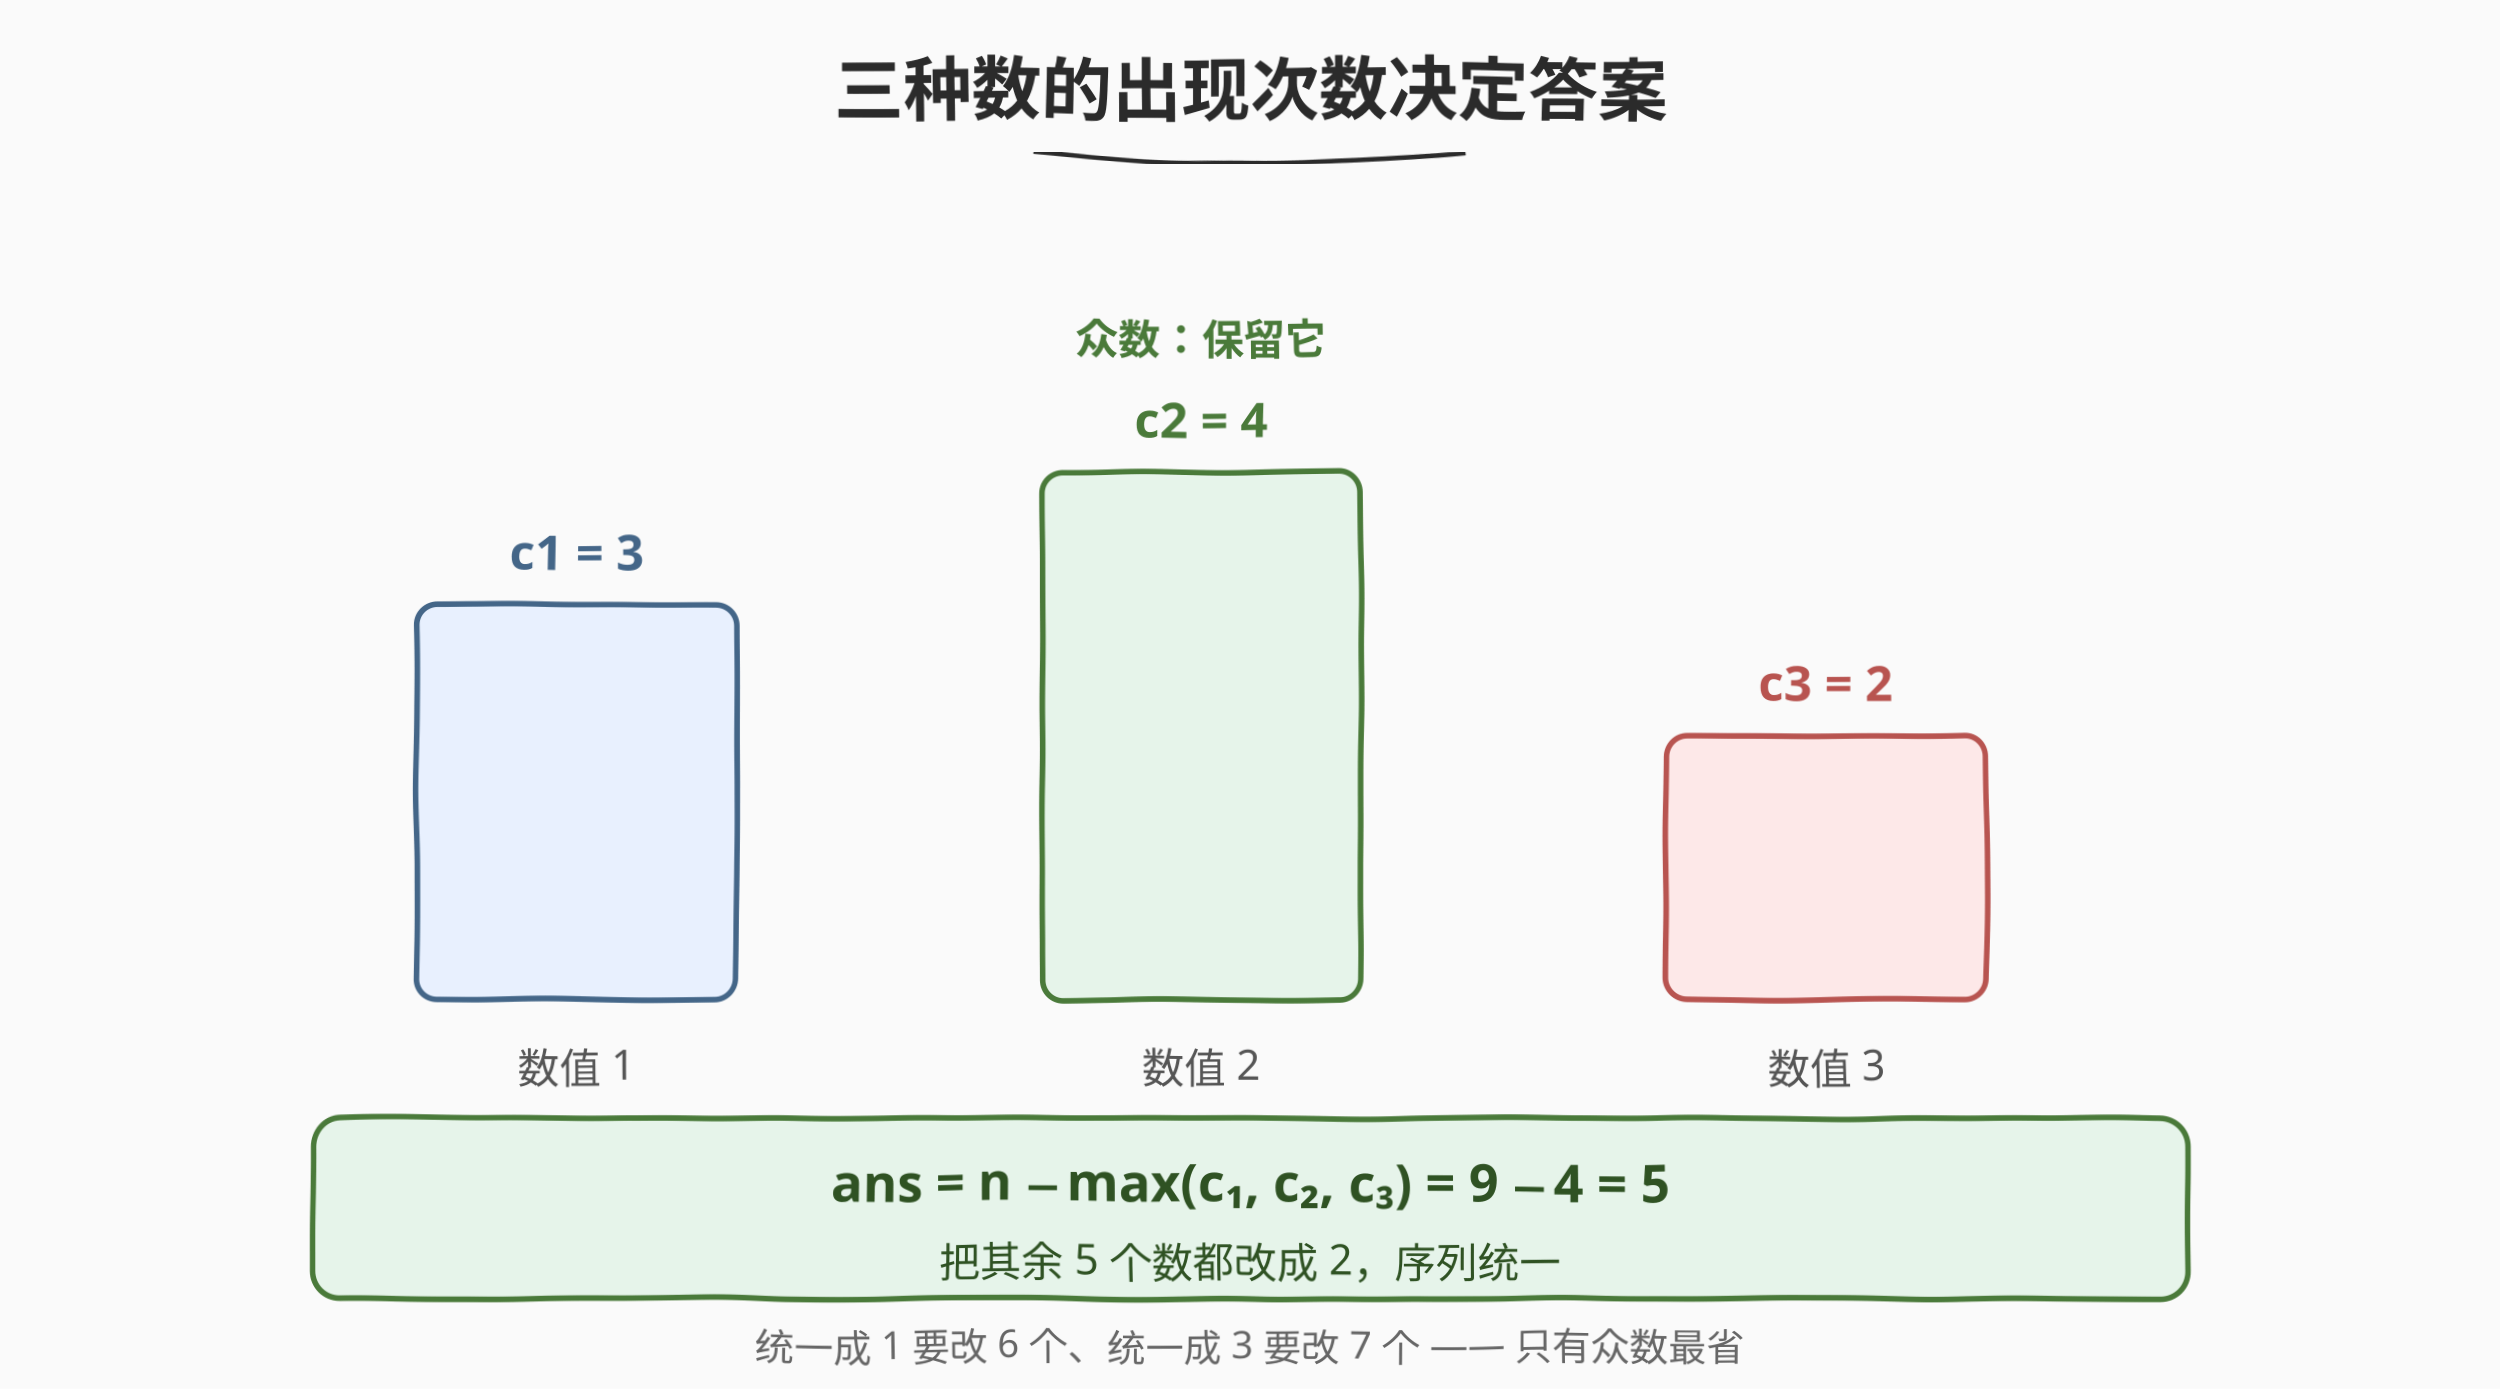
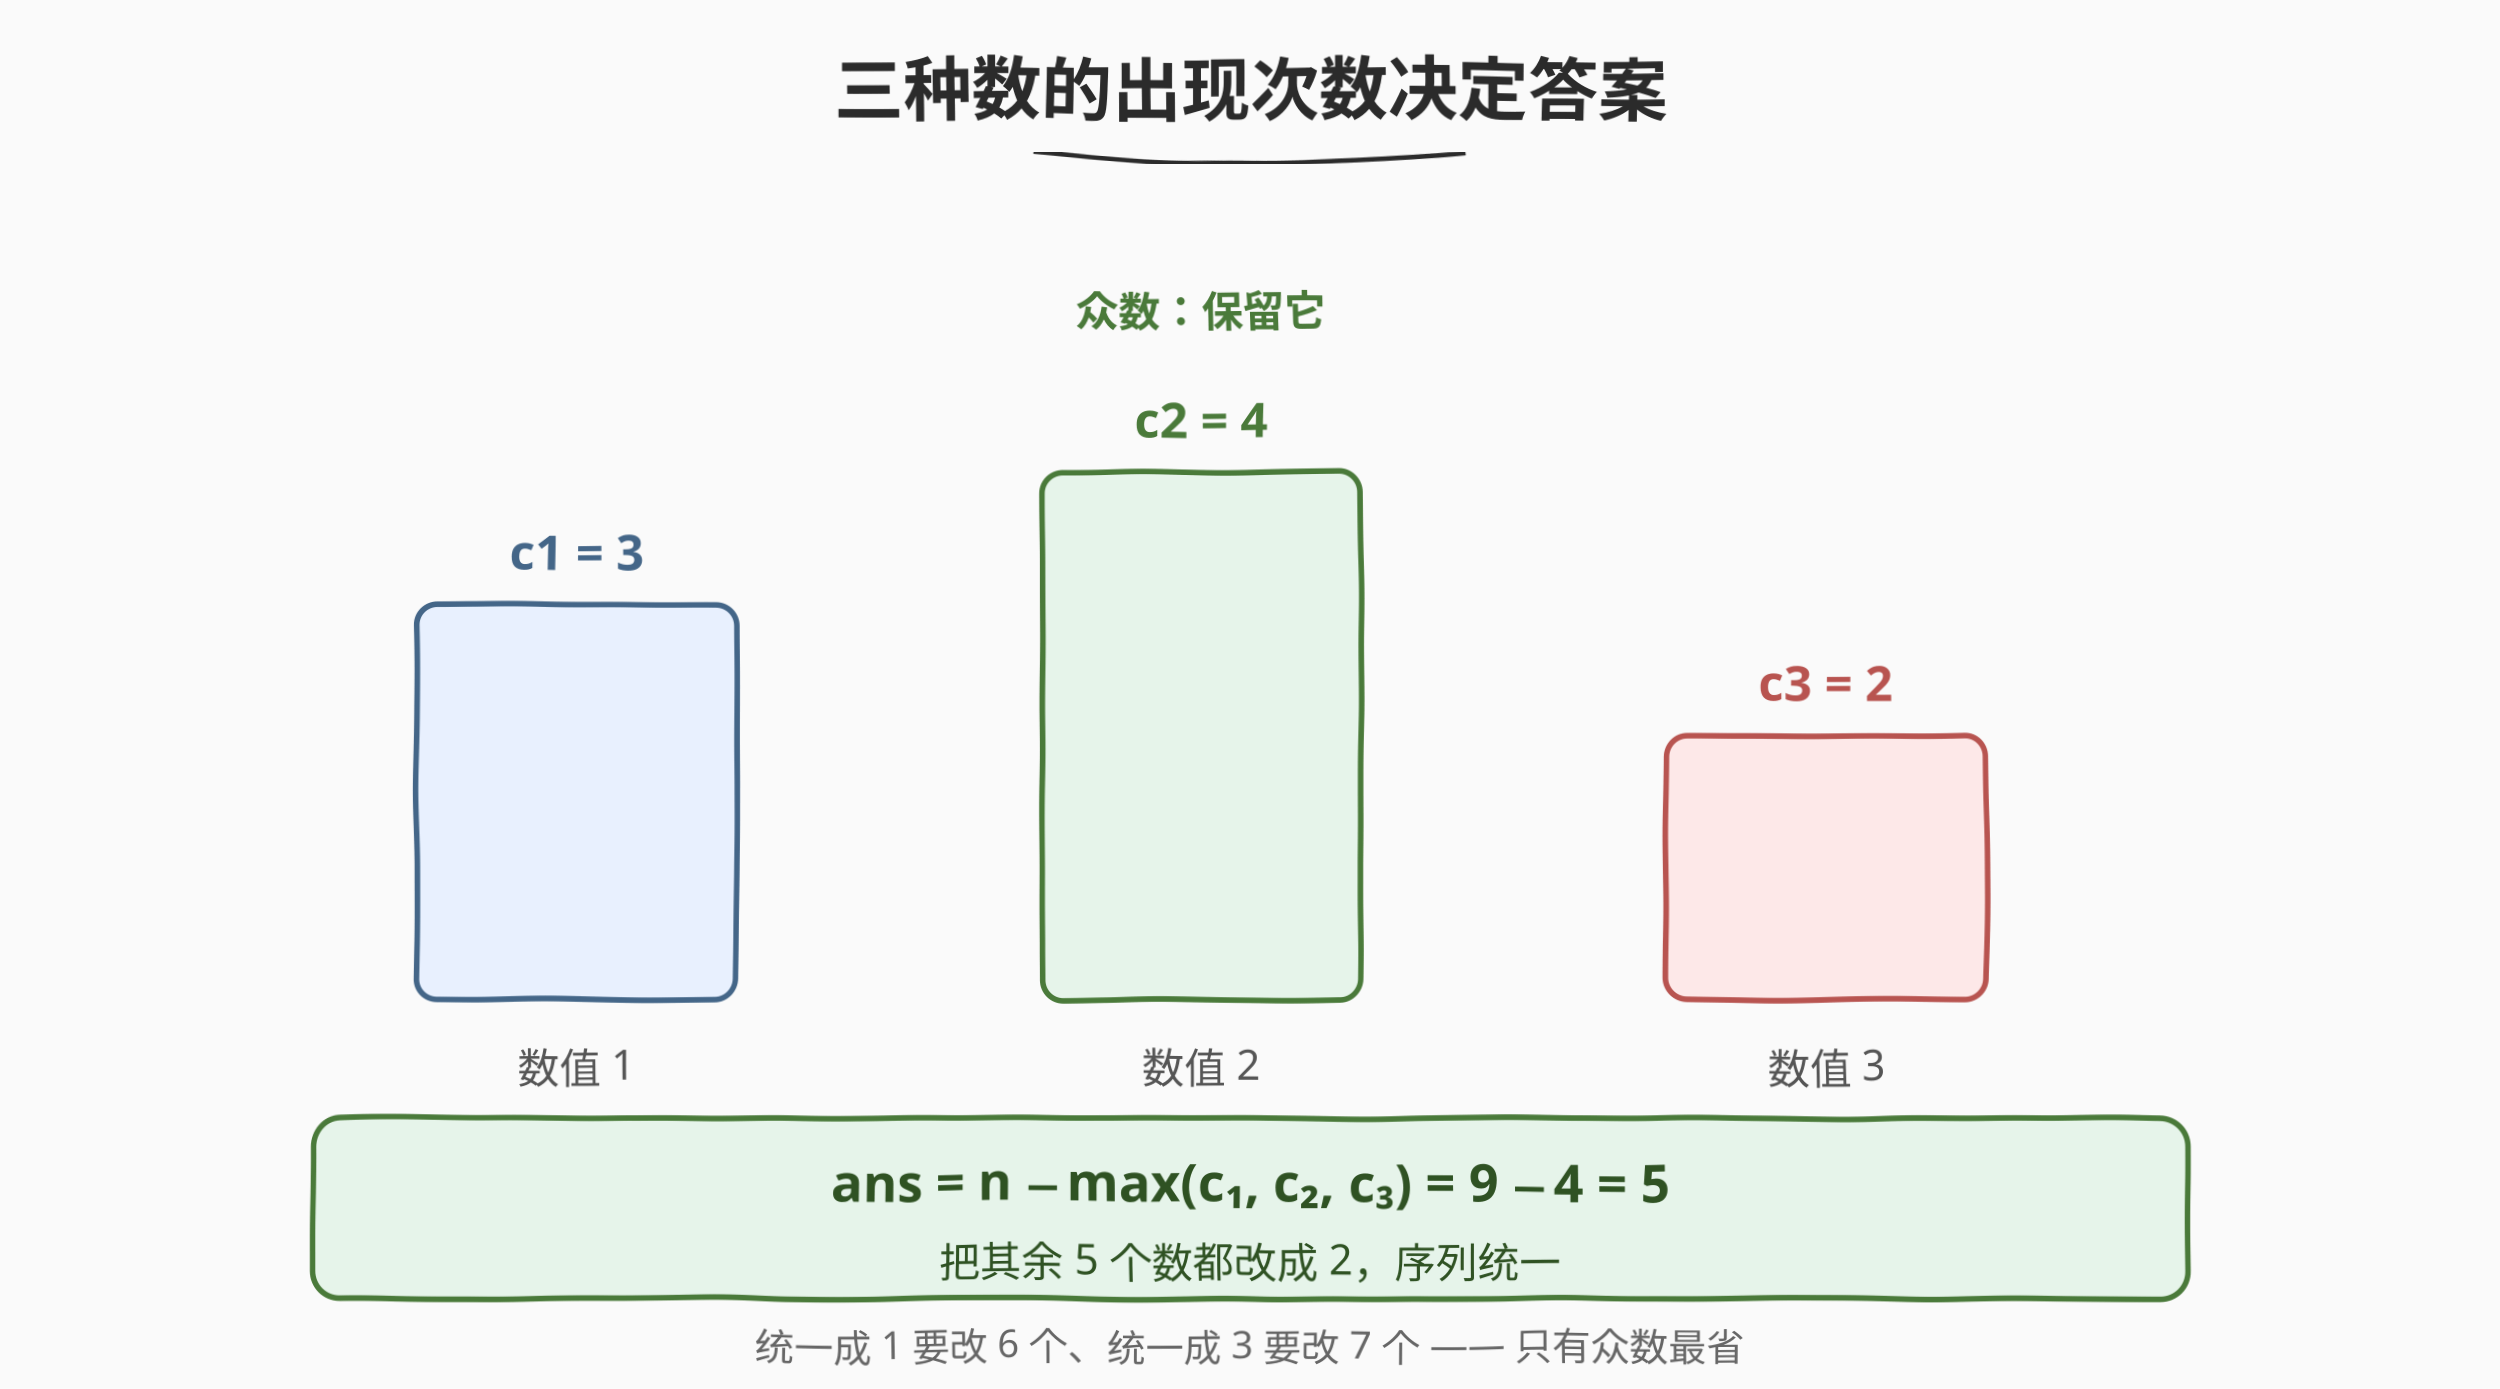
<svg xmlns="http://www.w3.org/2000/svg" width="720" height="400" viewBox="0 0 720 400" font-family="'Comic Sans MS','Marker Felt','Segoe UI','Kaiti SC',楷体,cursive">
  <defs>
    <filter id="rough2" x="-4%" y="-4%" width="108%" height="108%">
      <feTurbulence type="fractalNoise" baseFrequency="0.022" numOctaves="2" seed="11" />
      <feDisplacementMap in="SourceGraphic" scale="1.6" />
    </filter>
  </defs>
  <rect width="720" height="400" fill="#fafafa" />
  <text x="360.0" y="33" font-size="20" font-weight="bold" fill="#2b2b2b" text-anchor="middle" filter="url(#rough2)">三种数的出现次数决定答案</text>
  <path d="M 298 44 Q 360.0 50 422 44" stroke="#2b2b2b" stroke-width="1.3" fill="none" filter="url(#rough2)" />
  <path d="M 70 288 L 650 288" stroke="#555" stroke-width="1.5" fill="none" filter="url(#rough2)" />
  <rect x="120" y="174" width="92" height="114" rx="6" fill="#e8f0fe" stroke="#446688" stroke-width="1.6" filter="url(#rough2)" />
  <text x="166" y="164" font-size="14" font-weight="bold" fill="#446688" text-anchor="middle" filter="url(#rough2)">c1 = 3</text>
  <text x="166" y="312" font-size="12" font-weight="normal" fill="#555" text-anchor="middle" filter="url(#rough2)">数值 1</text>
  <rect x="300" y="136" width="92" height="152" rx="6" fill="#e6f4ea" stroke="#4a7a3a" stroke-width="1.6" filter="url(#rough2)" />
  <text x="346" y="126" font-size="14" font-weight="bold" fill="#4a7a3a" text-anchor="middle" filter="url(#rough2)">c2 = 4</text>
  <text x="346" y="312" font-size="12" font-weight="normal" fill="#555" text-anchor="middle" filter="url(#rough2)">数值 2</text>
  <rect x="480" y="212" width="92" height="76" rx="6" fill="#fde8e8" stroke="#b85450" stroke-width="1.6" filter="url(#rough2)" />
  <text x="526" y="202" font-size="14" font-weight="bold" fill="#b85450" text-anchor="middle" filter="url(#rough2)">c3 = 2</text>
  <text x="526" y="312" font-size="12" font-weight="normal" fill="#555" text-anchor="middle" filter="url(#rough2)">数值 3</text>
-   <text x="346" y="102" font-size="12" font-weight="bold" fill="#4a7a3a" text-anchor="middle" filter="url(#rough2)">众数：保留它</text>
-   <path d="M 346 110 L 346 130" stroke="#4a7a3a" stroke-width="1.4" fill="none" filter="url(#rough2)" />
+   <text x="346" y="94" font-size="12" font-weight="bold" fill="#4a7a3a" text-anchor="middle" filter="url(#rough2)">众数：保留它</text>
+   <path d="M 346 98 L 346 108" stroke="#4a7a3a" stroke-width="1.4" fill="none" filter="url(#rough2)" />
  <rect x="90" y="322" width="540" height="52" rx="8" fill="#e6f4ea" stroke="#4a7a3a" stroke-width="1.6" filter="url(#rough2)" />
  <text x="360" y="346" font-size="15" font-weight="bold" fill="#2f5223" text-anchor="middle" filter="url(#rough2)">ans = n − max(c₁, c₂, c₃) = 9 − 4 = 5</text>
  <text x="360" y="368" font-size="12" font-weight="normal" fill="#2f5223" text-anchor="middle" filter="url(#rough2)">把其余 5 个数都改成 2，序列统一</text>
  <text x="360" y="392" font-size="11" font-weight="normal" fill="#666" text-anchor="middle" filter="url(#rough2)">统一成 1 要改 6 个、统一成 3 要改 7 个 —— 只有众数最省</text>
</svg>
